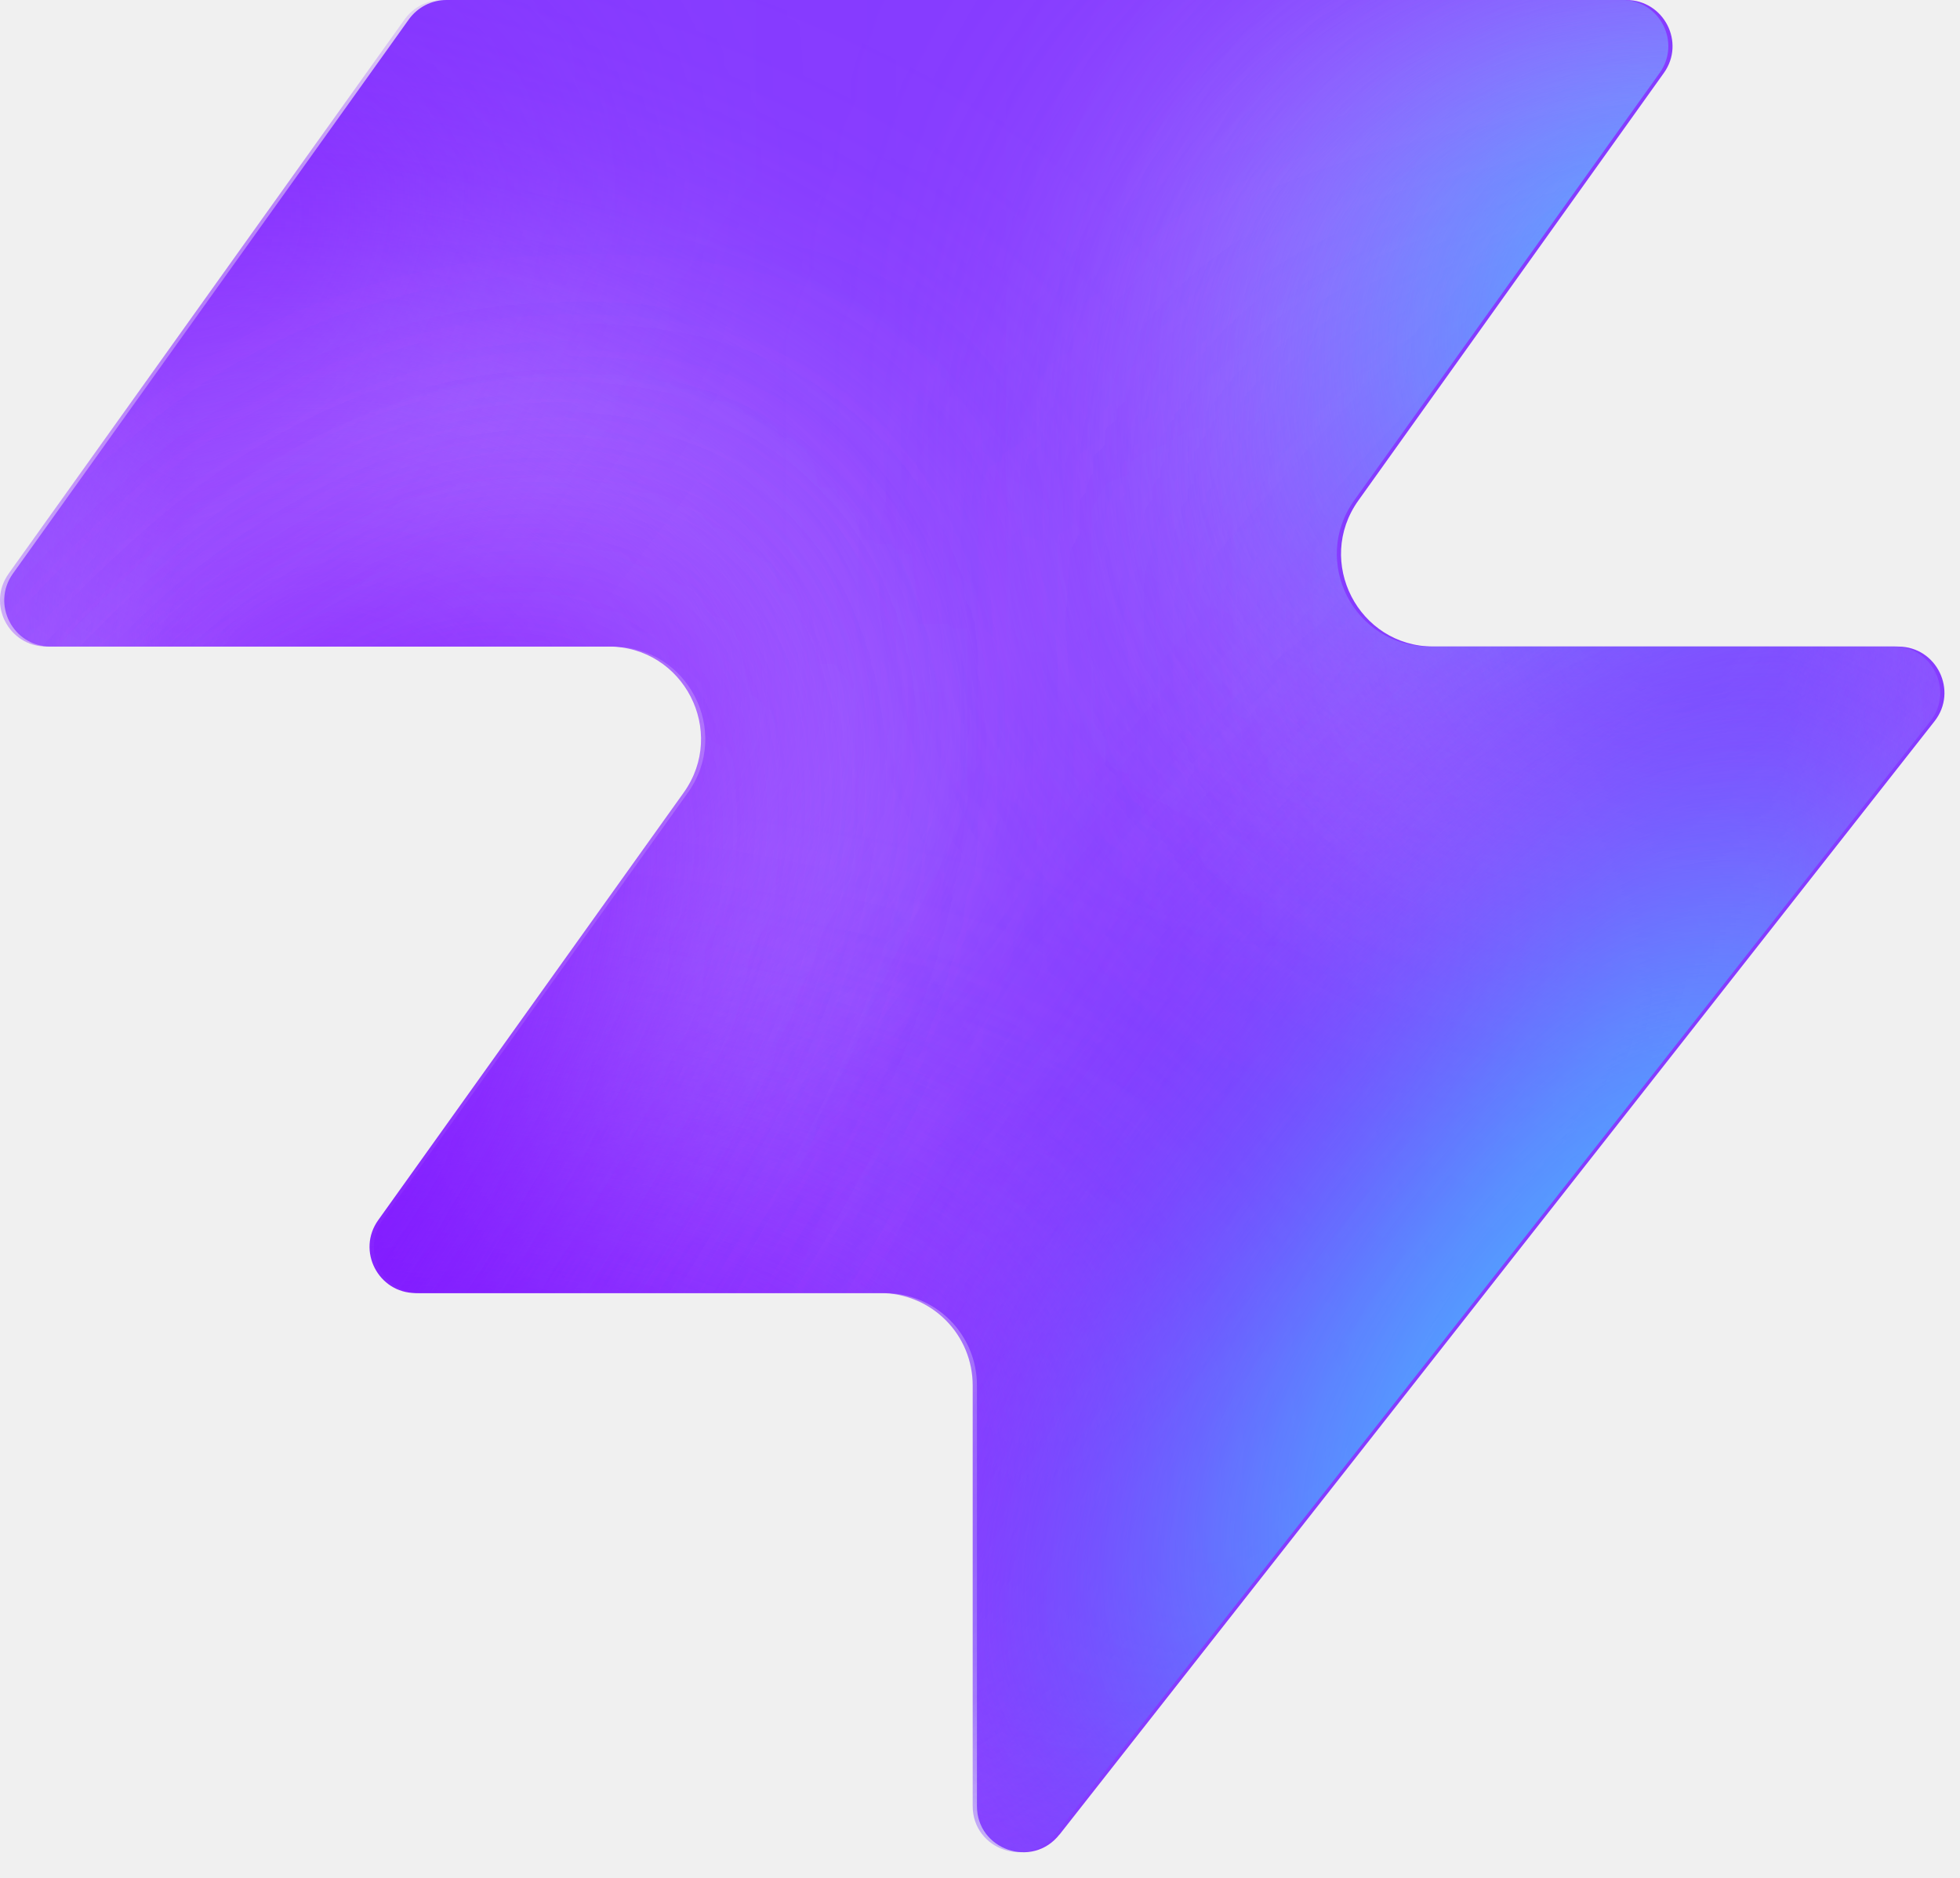
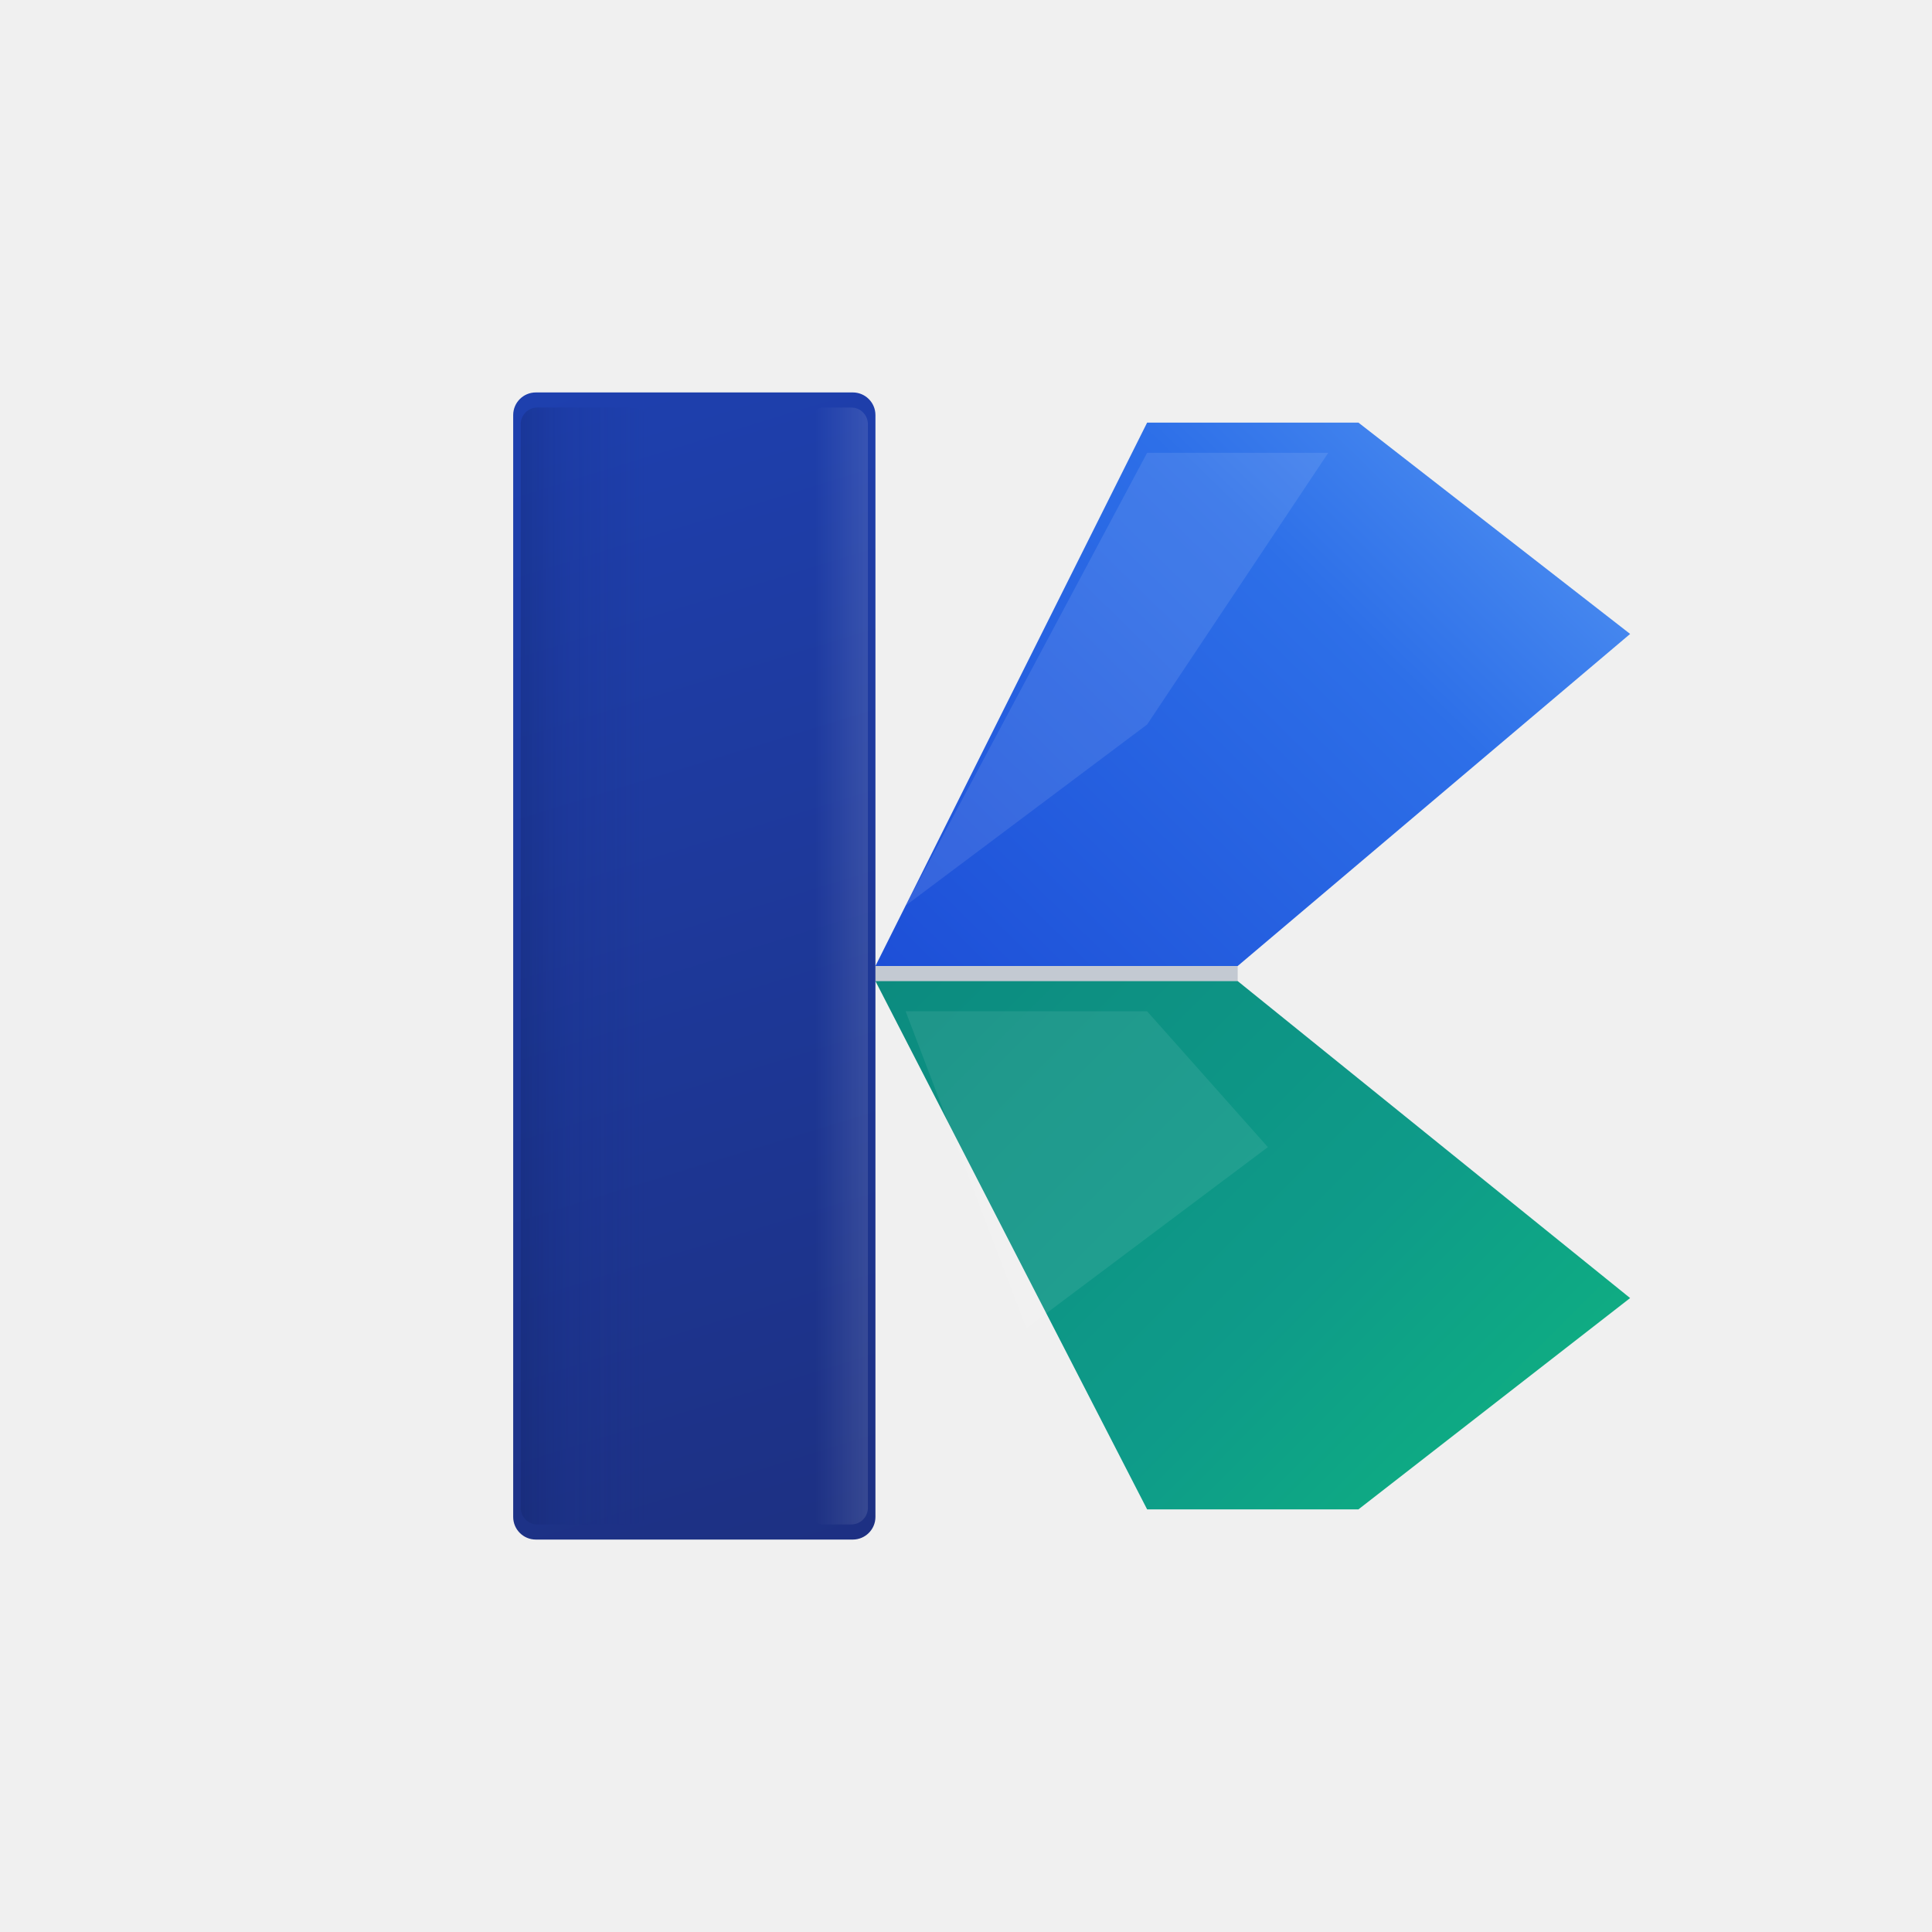
- <svg xmlns="http://www.w3.org/2000/svg" width="48" height="46" fill="none" viewBox="0 0 48 46">
-   <path fill="#863bff" d="M25.946 44.938c-.664.845-2.021.375-2.021-.698V33.937a2.26 2.26 0 0 0-2.262-2.262H10.287c-.92 0-1.456-1.04-.92-1.788l7.48-10.471c1.07-1.497 0-3.578-1.842-3.578H1.237c-.92 0-1.456-1.04-.92-1.788L10.013.474c.214-.297.556-.474.92-.474h28.894c.92 0 1.456 1.04.92 1.788l-7.48 10.471c-1.07 1.498 0 3.579 1.842 3.579h11.377c.943 0 1.473 1.088.89 1.83L25.947 44.94z" style="fill:#863bff;fill:color(display-p3 .525 .23 1);fill-opacity:1" />
-   <mask id="a" width="48" height="46" x="0" y="0" maskUnits="userSpaceOnUse" style="mask-type:alpha">
-     <path fill="#000" d="M25.842 44.938c-.664.844-2.021.375-2.021-.698V33.937a2.26 2.26 0 0 0-2.262-2.262H10.183c-.92 0-1.456-1.04-.92-1.788l7.48-10.471c1.07-1.498 0-3.579-1.842-3.579H1.133c-.92 0-1.456-1.04-.92-1.787L9.91.473c.214-.297.556-.474.92-.474h28.894c.92 0 1.456 1.04.92 1.788l-7.48 10.471c-1.07 1.498 0 3.578 1.842 3.578h11.377c.943 0 1.473 1.088.89 1.832L25.843 44.94z" style="fill:#000;fill-opacity:1" />
-   </mask>
-   <g mask="url(#a)">
-     <g filter="url(#b)">
-       <ellipse cx="5.508" cy="14.704" fill="#ede6ff" rx="5.508" ry="14.704" style="fill:#ede6ff;fill:color(display-p3 .927 .903 1);fill-opacity:1" transform="matrix(.00324 1 1 -.00324 -4.47 31.516)" />
-     </g>
-     <g filter="url(#c)">
-       <ellipse cx="10.399" cy="29.851" fill="#ede6ff" rx="10.399" ry="29.851" style="fill:#ede6ff;fill:color(display-p3 .927 .903 1);fill-opacity:1" transform="matrix(.00324 1 1 -.00324 -39.328 7.883)" />
-     </g>
-     <g filter="url(#d)">
-       <ellipse cx="5.508" cy="30.487" fill="#7e14ff" rx="5.508" ry="30.487" style="fill:#7e14ff;fill:color(display-p3 .492 .077 1);fill-opacity:1" transform="rotate(89.814 -25.913 -14.639)scale(1 -1)" />
-     </g>
-     <g filter="url(#e)">
-       <ellipse cx="5.508" cy="30.599" fill="#7e14ff" rx="5.508" ry="30.599" style="fill:#7e14ff;fill:color(display-p3 .492 .077 1);fill-opacity:1" transform="rotate(89.814 -32.644 -3.334)scale(1 -1)" />
-     </g>
-     <g filter="url(#f)">
-       <ellipse cx="5.508" cy="30.599" fill="#7e14ff" rx="5.508" ry="30.599" style="fill:#7e14ff;fill:color(display-p3 .492 .077 1);fill-opacity:1" transform="matrix(.00324 1 1 -.00324 -34.34 30.47)" />
-     </g>
-     <g filter="url(#g)">
-       <ellipse cx="14.072" cy="22.078" fill="#ede6ff" rx="14.072" ry="22.078" style="fill:#ede6ff;fill:color(display-p3 .927 .903 1);fill-opacity:1" transform="rotate(93.35 24.506 48.493)scale(-1 1)" />
-     </g>
-     <g filter="url(#h)">
-       <ellipse cx="3.47" cy="21.501" fill="#7e14ff" rx="3.47" ry="21.501" style="fill:#7e14ff;fill:color(display-p3 .492 .077 1);fill-opacity:1" transform="rotate(89.009 28.708 47.59)scale(-1 1)" />
-     </g>
-     <g filter="url(#i)">
-       <ellipse cx="3.47" cy="21.501" fill="#7e14ff" rx="3.47" ry="21.501" style="fill:#7e14ff;fill:color(display-p3 .492 .077 1);fill-opacity:1" transform="rotate(89.009 28.708 47.59)scale(-1 1)" />
-     </g>
-     <g filter="url(#j)">
-       <ellipse cx=".387" cy="8.972" fill="#7e14ff" rx="4.407" ry="29.108" style="fill:#7e14ff;fill:color(display-p3 .492 .077 1);fill-opacity:1" transform="rotate(39.51 .387 8.972)" />
-     </g>
-     <g filter="url(#k)">
-       <ellipse cx="47.523" cy="-6.092" fill="#7e14ff" rx="4.407" ry="29.108" style="fill:#7e14ff;fill:color(display-p3 .492 .077 1);fill-opacity:1" transform="rotate(37.892 47.523 -6.092)" />
-     </g>
-     <g filter="url(#l)">
-       <ellipse cx="41.412" cy="6.333" fill="#47bfff" rx="5.971" ry="9.665" style="fill:#47bfff;fill:color(display-p3 .28 .748 1);fill-opacity:1" transform="rotate(37.892 41.412 6.333)" />
-     </g>
-     <g filter="url(#m)">
-       <ellipse cx="-1.879" cy="38.332" fill="#7e14ff" rx="4.407" ry="29.108" style="fill:#7e14ff;fill:color(display-p3 .492 .077 1);fill-opacity:1" transform="rotate(37.892 -1.88 38.332)" />
-     </g>
-     <g filter="url(#n)">
-       <ellipse cx="-1.879" cy="38.332" fill="#7e14ff" rx="4.407" ry="29.108" style="fill:#7e14ff;fill:color(display-p3 .492 .077 1);fill-opacity:1" transform="rotate(37.892 -1.88 38.332)" />
-     </g>
-     <g filter="url(#o)">
-       <ellipse cx="35.651" cy="29.907" fill="#7e14ff" rx="4.407" ry="29.108" style="fill:#7e14ff;fill:color(display-p3 .492 .077 1);fill-opacity:1" transform="rotate(37.892 35.651 29.907)" />
-     </g>
-     <g filter="url(#p)">
-       <ellipse cx="38.418" cy="32.4" fill="#47bfff" rx="5.971" ry="15.297" style="fill:#47bfff;fill:color(display-p3 .28 .748 1);fill-opacity:1" transform="rotate(37.892 38.418 32.4)" />
-     </g>
+ <svg xmlns="http://www.w3.org/2000/svg" width="128" height="128" viewBox="0 0 128 128" fill="none">
+   <defs>
+     <linearGradient id="stemGrad" x1="34" y1="25" x2="58" y2="103" gradientUnits="userSpaceOnUse">
+       <stop offset="0" stop-color="#1E40AF" />
+       <stop offset="1" stop-color="#1D3082" />
+     </linearGradient>
+     <linearGradient id="spineBevel" x1="34" y1="64" x2="43" y2="64" gradientUnits="userSpaceOnUse">
+       <stop offset="0" stop-color="#0F1F5C" stop-opacity="0.30" />
+       <stop offset="0.42" stop-color="#142C82" stop-opacity="0.14" />
+       <stop offset="1" stop-color="#142C82" stop-opacity="0" />
+     </linearGradient>
+     <linearGradient id="spineInnerLight" x1="54" y1="64" x2="58" y2="64" gradientUnits="userSpaceOnUse">
+       <stop offset="0" stop-color="#FFFFFF" stop-opacity="0" />
+       <stop offset="1" stop-color="#FFFFFF" stop-opacity="0.13" />
+     </linearGradient>
+     <linearGradient id="faceTop" x1="58" y1="64" x2="102" y2="19" gradientUnits="userSpaceOnUse">
+       <stop offset="0" stop-color="#1D4FD7" />
+       <stop offset="0.6" stop-color="#2D6FE8" />
+       <stop offset="1" stop-color="#5B9CF5" />
+     </linearGradient>
+     <linearGradient id="faceBot" x1="58" y1="65" x2="102" y2="109" gradientUnits="userSpaceOnUse">
+       <stop offset="0" stop-color="#0C8B7F" />
+       <stop offset="0.55" stop-color="#0E9B89" />
+       <stop offset="1" stop-color="#0FB87E" />
+     </linearGradient>
+   </defs>
+   <g>
+     <rect x="34" y="26" width="24" height="76" rx="1.5" fill="url(#stemGrad)" />
+     <rect x="34.5" y="27" width="8.5" height="74" rx="1.1" fill="url(#spineBevel)" />
+     <rect x="53.5" y="27" width="4" height="74" rx="1.1" fill="url(#spineInnerLight)" />
+     <polygon points="58,64  76,28  90,28  108,42  82,64" fill="url(#faceTop)" />
+     <polygon points="60,60  76,30  88,30  76,48" fill="white" opacity="0.10" />
+     <polygon points="58,65  82,65  108,86  90,100  76,100" fill="url(#faceBot)" />
+     <polygon points="60,67  76,67  84,76  68,88" fill="white" opacity="0.08" />
+     <line x1="58" y1="64.5" x2="82" y2="64.5" stroke="#0F2E5C" stroke-width="1" opacity="0.20" />
  </g>
-   <defs>
-     <filter id="b" width="60.045" height="41.654" x="-19.77" y="16.149" color-interpolation-filters="sRGB" filterUnits="userSpaceOnUse">
-       <feFlood flood-opacity="0" result="BackgroundImageFix" />
-       <feBlend in="SourceGraphic" in2="BackgroundImageFix" result="shape" />
-       <feGaussianBlur result="effect1_foregroundBlur_2002_17158" stdDeviation="7.659" />
-     </filter>
-     <filter id="c" width="90.34" height="51.437" x="-54.613" y="-7.533" color-interpolation-filters="sRGB" filterUnits="userSpaceOnUse">
-       <feFlood flood-opacity="0" result="BackgroundImageFix" />
-       <feBlend in="SourceGraphic" in2="BackgroundImageFix" result="shape" />
-       <feGaussianBlur result="effect1_foregroundBlur_2002_17158" stdDeviation="7.659" />
-     </filter>
-     <filter id="d" width="79.355" height="29.4" x="-49.64" y="2.03" color-interpolation-filters="sRGB" filterUnits="userSpaceOnUse">
-       <feFlood flood-opacity="0" result="BackgroundImageFix" />
-       <feBlend in="SourceGraphic" in2="BackgroundImageFix" result="shape" />
-       <feGaussianBlur result="effect1_foregroundBlur_2002_17158" stdDeviation="4.596" />
-     </filter>
-     <filter id="e" width="79.579" height="29.4" x="-45.045" y="20.029" color-interpolation-filters="sRGB" filterUnits="userSpaceOnUse">
-       <feFlood flood-opacity="0" result="BackgroundImageFix" />
-       <feBlend in="SourceGraphic" in2="BackgroundImageFix" result="shape" />
-       <feGaussianBlur result="effect1_foregroundBlur_2002_17158" stdDeviation="4.596" />
-     </filter>
-     <filter id="f" width="79.579" height="29.4" x="-43.513" y="21.178" color-interpolation-filters="sRGB" filterUnits="userSpaceOnUse">
-       <feFlood flood-opacity="0" result="BackgroundImageFix" />
-       <feBlend in="SourceGraphic" in2="BackgroundImageFix" result="shape" />
-       <feGaussianBlur result="effect1_foregroundBlur_2002_17158" stdDeviation="4.596" />
-     </filter>
-     <filter id="g" width="74.749" height="58.852" x="15.756" y="-17.901" color-interpolation-filters="sRGB" filterUnits="userSpaceOnUse">
-       <feFlood flood-opacity="0" result="BackgroundImageFix" />
-       <feBlend in="SourceGraphic" in2="BackgroundImageFix" result="shape" />
-       <feGaussianBlur result="effect1_foregroundBlur_2002_17158" stdDeviation="7.659" />
-     </filter>
-     <filter id="h" width="61.377" height="25.362" x="23.548" y="2.284" color-interpolation-filters="sRGB" filterUnits="userSpaceOnUse">
-       <feFlood flood-opacity="0" result="BackgroundImageFix" />
-       <feBlend in="SourceGraphic" in2="BackgroundImageFix" result="shape" />
-       <feGaussianBlur result="effect1_foregroundBlur_2002_17158" stdDeviation="4.596" />
-     </filter>
-     <filter id="i" width="61.377" height="25.362" x="23.548" y="2.284" color-interpolation-filters="sRGB" filterUnits="userSpaceOnUse">
-       <feFlood flood-opacity="0" result="BackgroundImageFix" />
-       <feBlend in="SourceGraphic" in2="BackgroundImageFix" result="shape" />
-       <feGaussianBlur result="effect1_foregroundBlur_2002_17158" stdDeviation="4.596" />
-     </filter>
-     <filter id="j" width="56.045" height="63.649" x="-27.636" y="-22.853" color-interpolation-filters="sRGB" filterUnits="userSpaceOnUse">
-       <feFlood flood-opacity="0" result="BackgroundImageFix" />
-       <feBlend in="SourceGraphic" in2="BackgroundImageFix" result="shape" />
-       <feGaussianBlur result="effect1_foregroundBlur_2002_17158" stdDeviation="4.596" />
-     </filter>
-     <filter id="k" width="54.814" height="64.646" x="20.116" y="-38.415" color-interpolation-filters="sRGB" filterUnits="userSpaceOnUse">
-       <feFlood flood-opacity="0" result="BackgroundImageFix" />
-       <feBlend in="SourceGraphic" in2="BackgroundImageFix" result="shape" />
-       <feGaussianBlur result="effect1_foregroundBlur_2002_17158" stdDeviation="4.596" />
-     </filter>
-     <filter id="l" width="33.541" height="35.313" x="24.641" y="-11.323" color-interpolation-filters="sRGB" filterUnits="userSpaceOnUse">
-       <feFlood flood-opacity="0" result="BackgroundImageFix" />
-       <feBlend in="SourceGraphic" in2="BackgroundImageFix" result="shape" />
-       <feGaussianBlur result="effect1_foregroundBlur_2002_17158" stdDeviation="4.596" />
-     </filter>
-     <filter id="m" width="54.814" height="64.646" x="-29.286" y="6.009" color-interpolation-filters="sRGB" filterUnits="userSpaceOnUse">
-       <feFlood flood-opacity="0" result="BackgroundImageFix" />
-       <feBlend in="SourceGraphic" in2="BackgroundImageFix" result="shape" />
-       <feGaussianBlur result="effect1_foregroundBlur_2002_17158" stdDeviation="4.596" />
-     </filter>
-     <filter id="n" width="54.814" height="64.646" x="-29.286" y="6.009" color-interpolation-filters="sRGB" filterUnits="userSpaceOnUse">
-       <feFlood flood-opacity="0" result="BackgroundImageFix" />
-       <feBlend in="SourceGraphic" in2="BackgroundImageFix" result="shape" />
-       <feGaussianBlur result="effect1_foregroundBlur_2002_17158" stdDeviation="4.596" />
-     </filter>
-     <filter id="o" width="54.814" height="64.646" x="8.244" y="-2.416" color-interpolation-filters="sRGB" filterUnits="userSpaceOnUse">
-       <feFlood flood-opacity="0" result="BackgroundImageFix" />
-       <feBlend in="SourceGraphic" in2="BackgroundImageFix" result="shape" />
-       <feGaussianBlur result="effect1_foregroundBlur_2002_17158" stdDeviation="4.596" />
-     </filter>
-     <filter id="p" width="39.409" height="43.623" x="18.713" y="10.588" color-interpolation-filters="sRGB" filterUnits="userSpaceOnUse">
-       <feFlood flood-opacity="0" result="BackgroundImageFix" />
-       <feBlend in="SourceGraphic" in2="BackgroundImageFix" result="shape" />
-       <feGaussianBlur result="effect1_foregroundBlur_2002_17158" stdDeviation="4.596" />
-     </filter>
-   </defs>
</svg>
